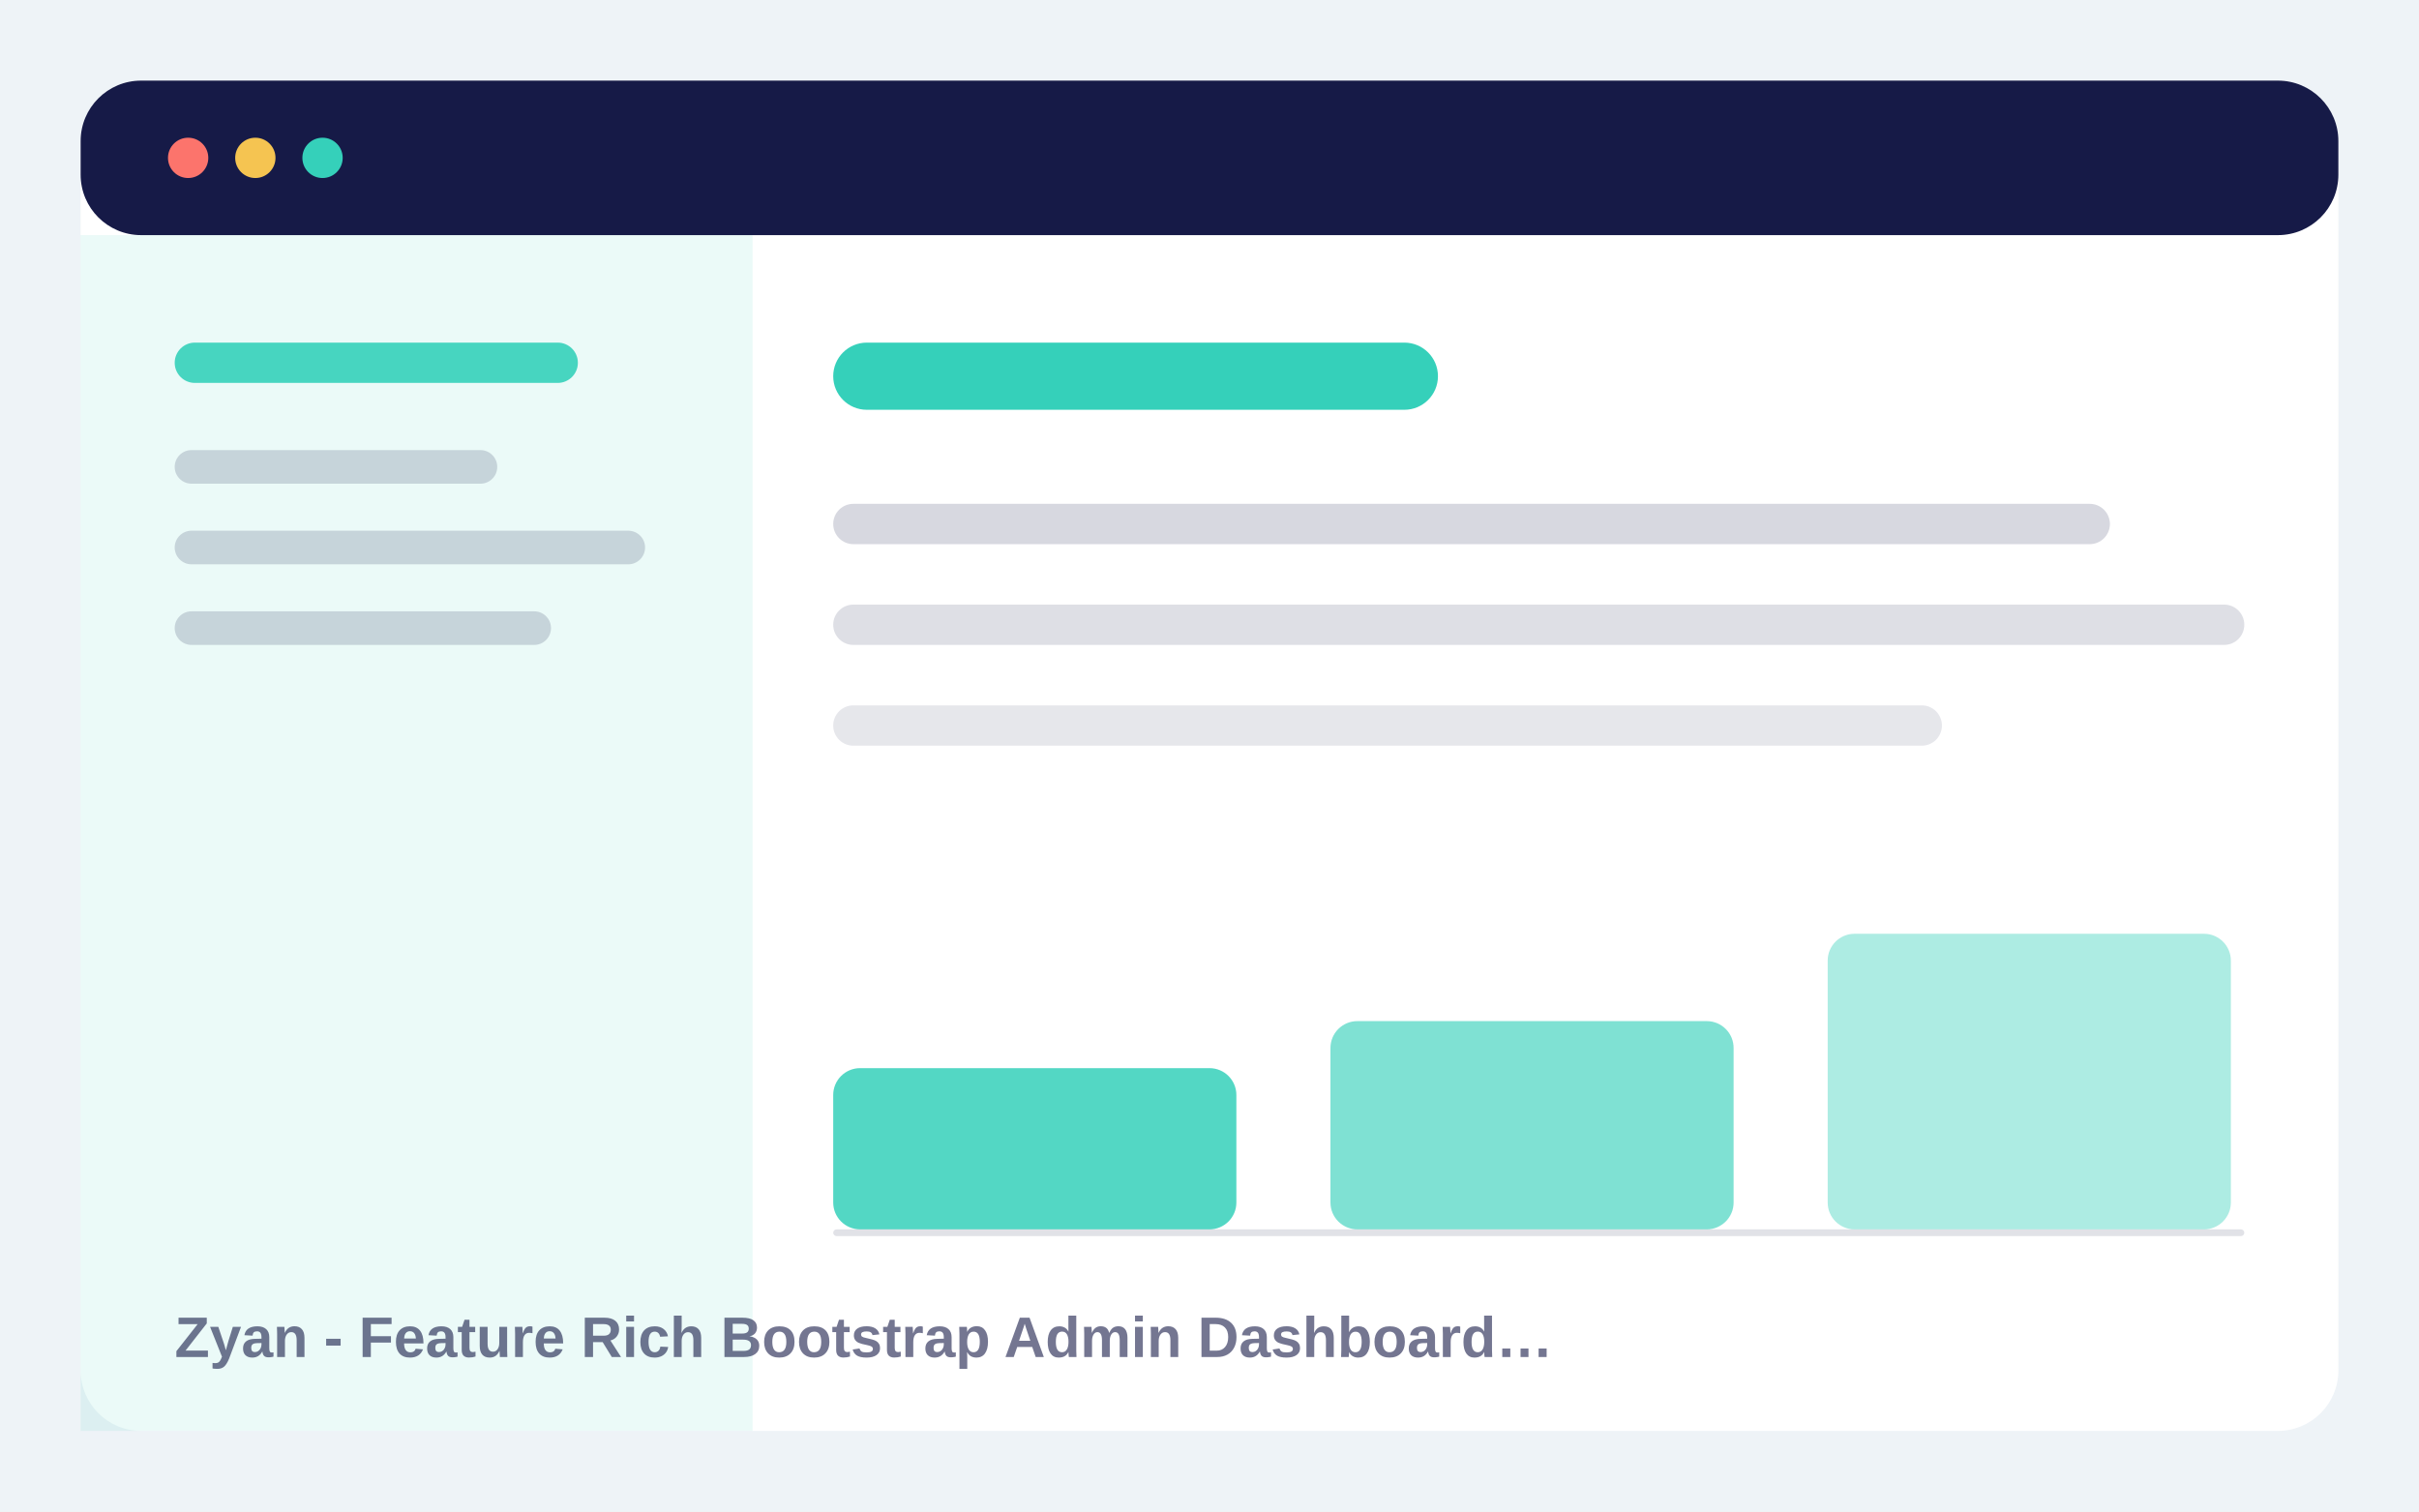
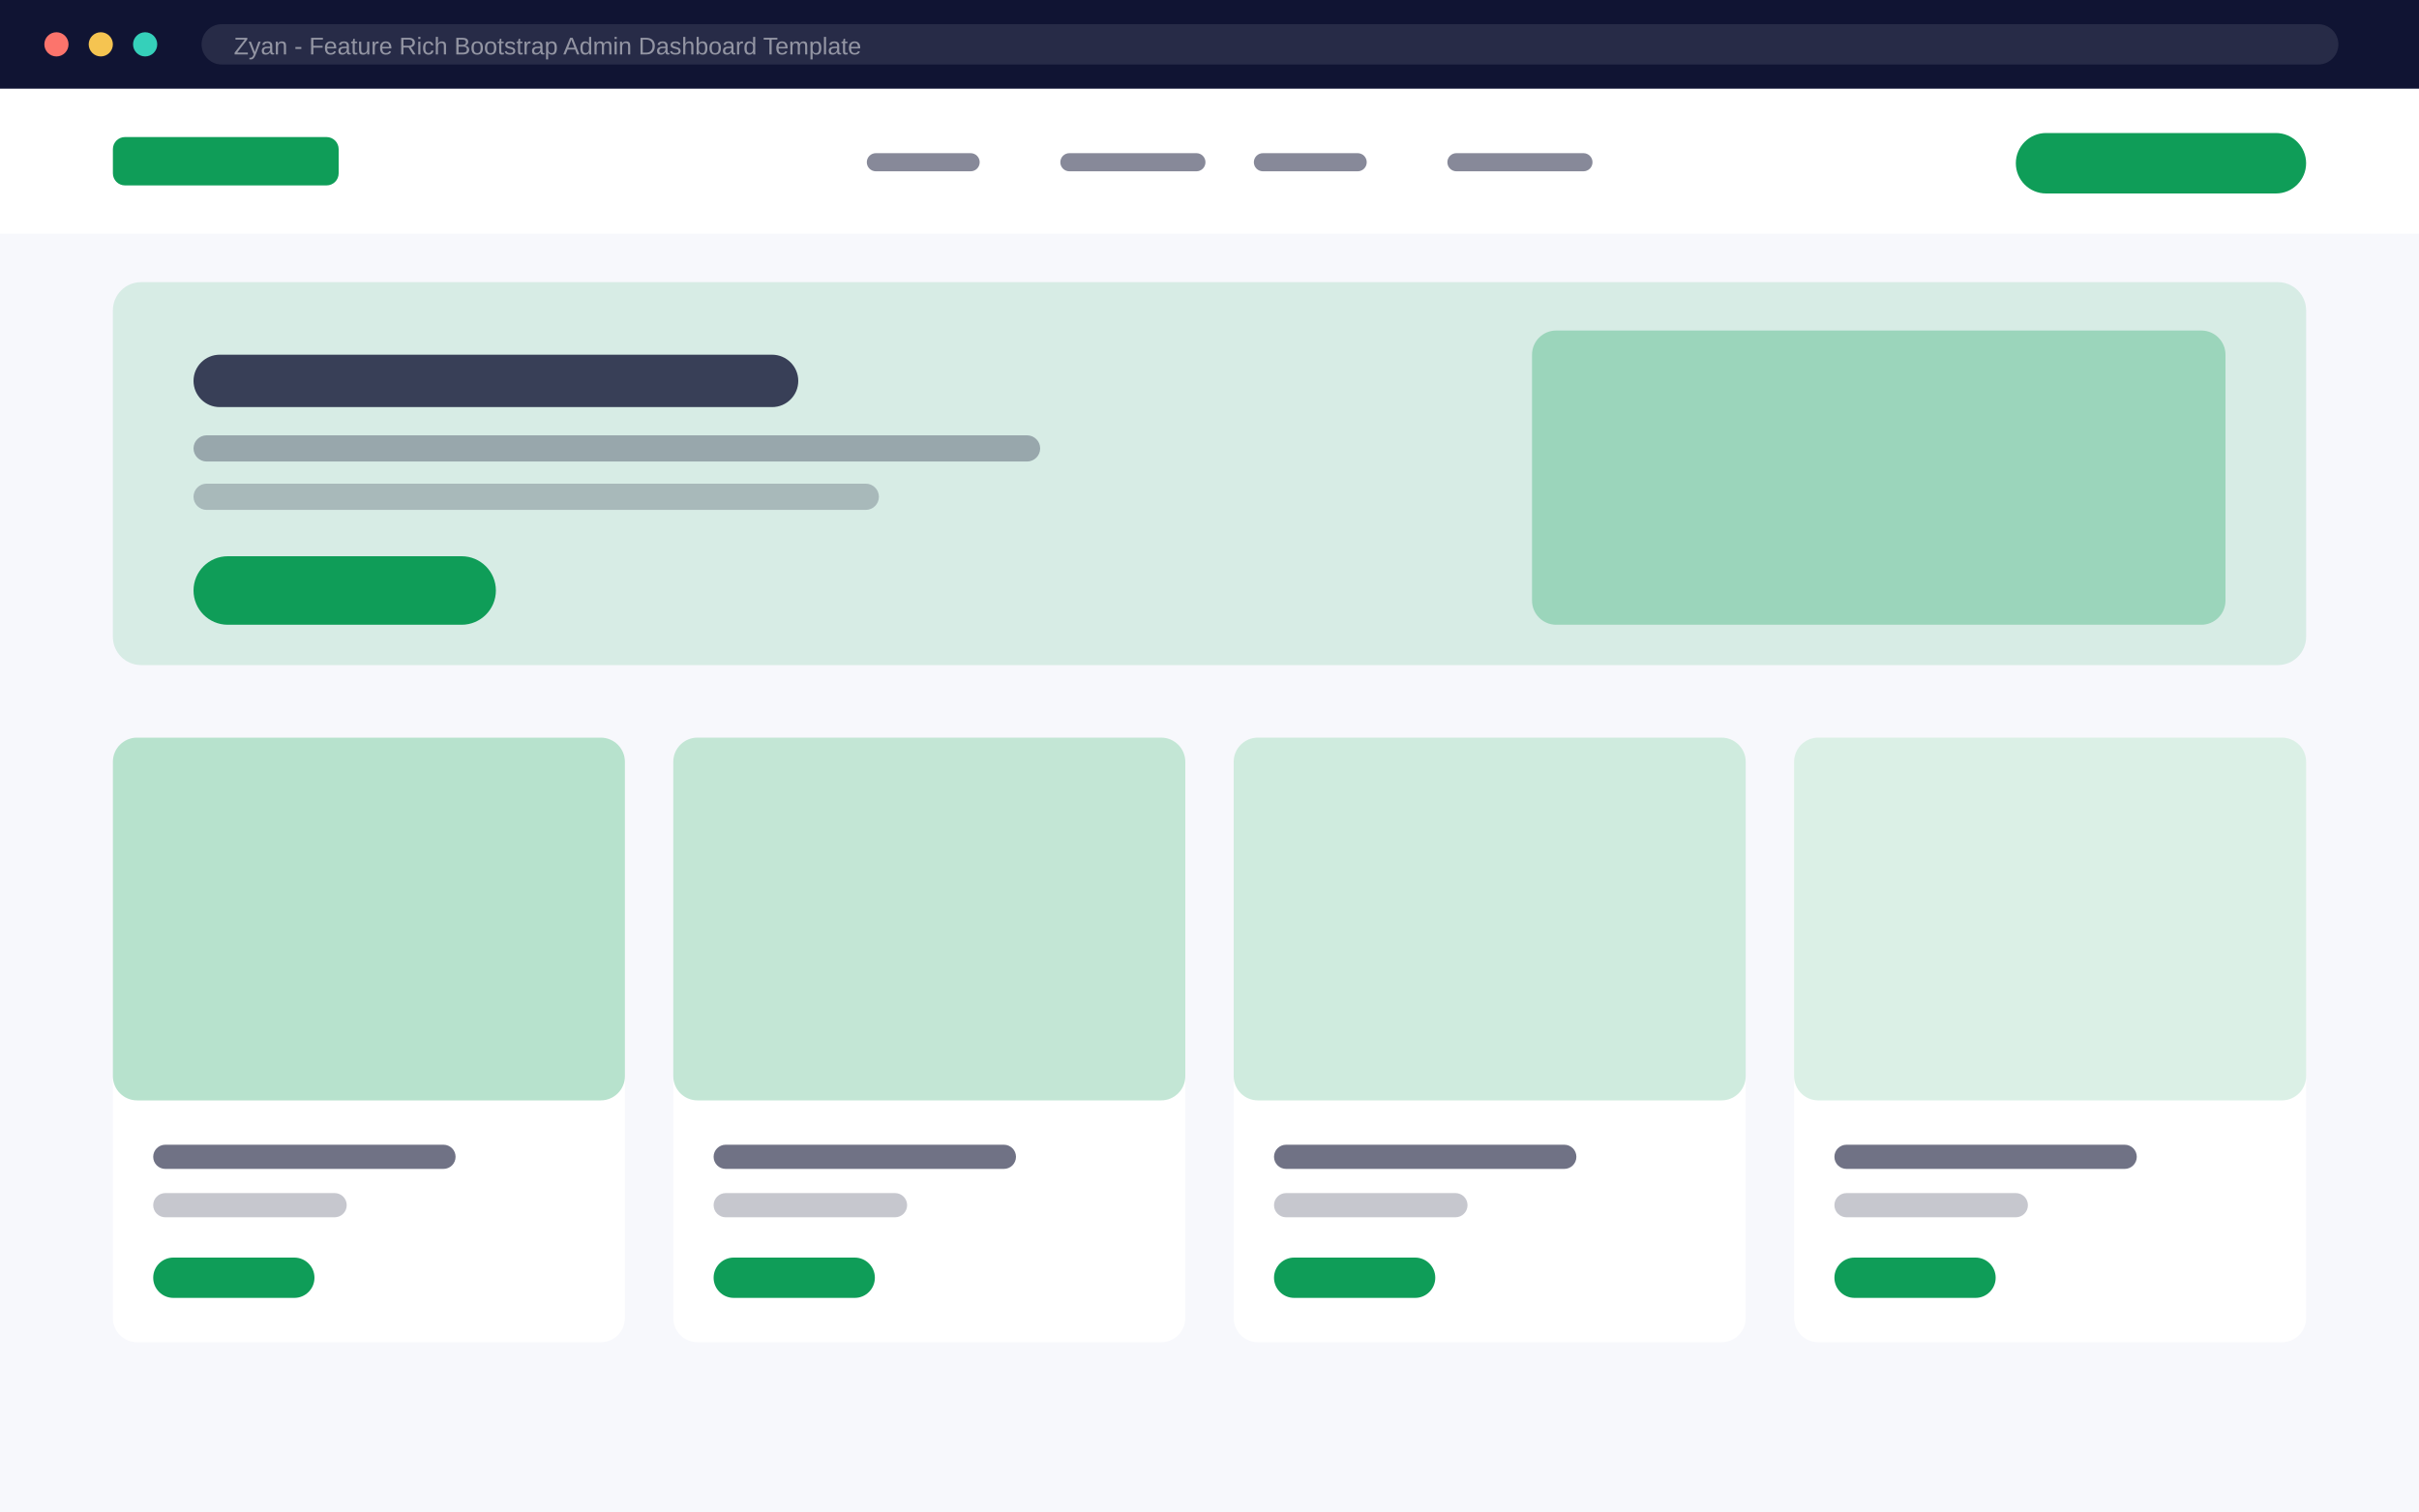
- <svg xmlns="http://www.w3.org/2000/svg" viewBox="0 0 720 450" width="720" height="450" role="img" aria-label="Zyan - Feature Rich Bootstrap Admin Dashboard…">
-   <rect width="720" height="450" fill="#eef3f7" />
-   <rect x="24" y="24" width="672" height="402" rx="18" fill="#ffffff" />
-   <rect x="24" y="24" width="672" height="46" rx="18" fill="#020637" opacity="0.92" />
-   <circle cx="56" cy="47" r="6" fill="#fc746c" />
-   <circle cx="76" cy="47" r="6" fill="#f5c451" />
-   <circle cx="96" cy="47" r="6" fill="#35d0ba" />
-   <rect x="24" y="70" width="200" height="356" fill="#35d0ba" opacity="0.1" />
-   <rect x="52" y="102" width="120" height="12" rx="6" fill="#35d0ba" opacity="0.9" />
-   <rect x="52" y="134" width="96" height="10" rx="5" fill="#020637" opacity="0.16" />
-   <rect x="52" y="158" width="140" height="10" rx="5" fill="#020637" opacity="0.16" />
-   <rect x="52" y="182" width="112" height="10" rx="5" fill="#020637" opacity="0.16" />
-   <rect x="248" y="102" width="180" height="20" rx="10" fill="#35d0ba" />
-   <rect x="248" y="150" width="380" height="12" rx="6" fill="#020637" opacity="0.16" />
-   <rect x="248" y="180" width="420" height="12" rx="6" fill="#020637" opacity="0.13" />
-   <rect x="248" y="210" width="330" height="12" rx="6" fill="#020637" opacity="0.1" />
-   <rect x="248" y="318" width="120" height="48" rx="8" fill="#35d0ba" opacity="0.85" />
-   <rect x="396" y="304" width="120" height="62" rx="8" fill="#35d0ba" opacity="0.63" />
-   <rect x="544" y="278" width="120" height="88" rx="8" fill="#35d0ba" opacity="0.41" />
-   <rect x="248" y="366" width="420" height="2" rx="1" fill="#020637" opacity="0.12" />
-   <text x="52" y="404" font-family="Manrope, Arial, sans-serif" font-size="17" font-weight="700" fill="#020637" opacity="0.55">Zyan - Feature Rich Bootstrap Admin Dashboard…</text>
+ <svg xmlns="http://www.w3.org/2000/svg" viewBox="0 0 1200 750" width="1200" height="750" role="img" aria-label="Zyan - Feature Rich Bootstrap Admin Dashboard Template">
+   <rect width="1200" height="750" fill="#ffffff" />
+   <rect x="0" y="44" width="1200" height="750" fill="#f7f8fc" />
+   <rect x="0" y="44" width="1200" height="72" fill="#ffffff" />
+   <rect x="56" y="68" width="112" height="24" rx="6" fill="#0f9d58" />
+   <rect x="430" y="76" width="56" height="9" rx="4.5" fill="#101433" opacity="0.5" />
+   <rect x="526" y="76" width="72" height="9" rx="4.5" fill="#101433" opacity="0.5" />
+   <rect x="622" y="76" width="56" height="9" rx="4.5" fill="#101433" opacity="0.5" />
+   <rect x="718" y="76" width="72" height="9" rx="4.5" fill="#101433" opacity="0.5" />
+   <rect x="1000" y="66" width="144" height="30" rx="15" fill="#0f9d58" />
+   <rect x="56" y="140" width="1088" height="190" rx="14" fill="#0f9d58" opacity="0.14" />
+   <rect x="96" y="176" width="300" height="26" rx="13" fill="#101433" opacity="0.8" />
+   <rect x="96" y="216" width="420" height="13" rx="6.5" fill="#101433" opacity="0.32" />
+   <rect x="96" y="240" width="340" height="13" rx="6.5" fill="#101433" opacity="0.24" />
+   <rect x="96" y="276" width="150" height="34" rx="17" fill="#0f9d58" />
+   <rect x="760" y="164" width="344" height="146" rx="12" fill="#0f9d58" opacity="0.3" />
+   <rect x="56" y="366" width="254" height="300" rx="12" fill="#ffffff" />
+   <rect x="56" y="366" width="254" height="180" rx="12" fill="#0f9d58" opacity="0.3" />
+   <rect x="76" y="568" width="150" height="12" rx="6" fill="#101433" opacity="0.6" />
+   <rect x="76" y="592" width="96" height="12" rx="6" fill="#101433" opacity="0.24" />
+   <rect x="76" y="624" width="80" height="20" rx="10" fill="#0f9d58" />
+   <rect x="334" y="366" width="254" height="300" rx="12" fill="#ffffff" />
+   <rect x="334" y="366" width="254" height="180" rx="12" fill="#0f9d58" opacity="0.25" />
+   <rect x="354" y="568" width="150" height="12" rx="6" fill="#101433" opacity="0.6" />
+   <rect x="354" y="592" width="96" height="12" rx="6" fill="#101433" opacity="0.24" />
+   <rect x="354" y="624" width="80" height="20" rx="10" fill="#0f9d58" />
+   <rect x="612" y="366" width="254" height="300" rx="12" fill="#ffffff" />
+   <rect x="612" y="366" width="254" height="180" rx="12" fill="#0f9d58" opacity="0.2" />
+   <rect x="632" y="568" width="150" height="12" rx="6" fill="#101433" opacity="0.6" />
+   <rect x="632" y="592" width="96" height="12" rx="6" fill="#101433" opacity="0.24" />
+   <rect x="632" y="624" width="80" height="20" rx="10" fill="#0f9d58" />
+   <rect x="890" y="366" width="254" height="300" rx="12" fill="#ffffff" />
+   <rect x="890" y="366" width="254" height="180" rx="12" fill="#0f9d58" opacity="0.15" />
+   <rect x="910" y="568" width="150" height="12" rx="6" fill="#101433" opacity="0.6" />
+   <rect x="910" y="592" width="96" height="12" rx="6" fill="#101433" opacity="0.24" />
+   <rect x="910" y="624" width="80" height="20" rx="10" fill="#0f9d58" />
+   <g>
+     <rect x="0" y="0" width="1200" height="44" fill="#101433" />
+     <circle cx="28" cy="22" r="6" fill="#fc746c" />
+     <circle cx="50" cy="22" r="6" fill="#f5c451" />
+     <circle cx="72" cy="22" r="6" fill="#35d0ba" />
+     <rect x="100" y="12" width="1060" height="20" rx="10" fill="#ffffff" opacity="0.1" />
+     <text x="116" y="27" font-family="Manrope, Arial, sans-serif" font-size="12" fill="#ffffff" opacity="0.5">Zyan - Feature Rich Bootstrap Admin Dashboard Template</text>
+   </g>
</svg>
